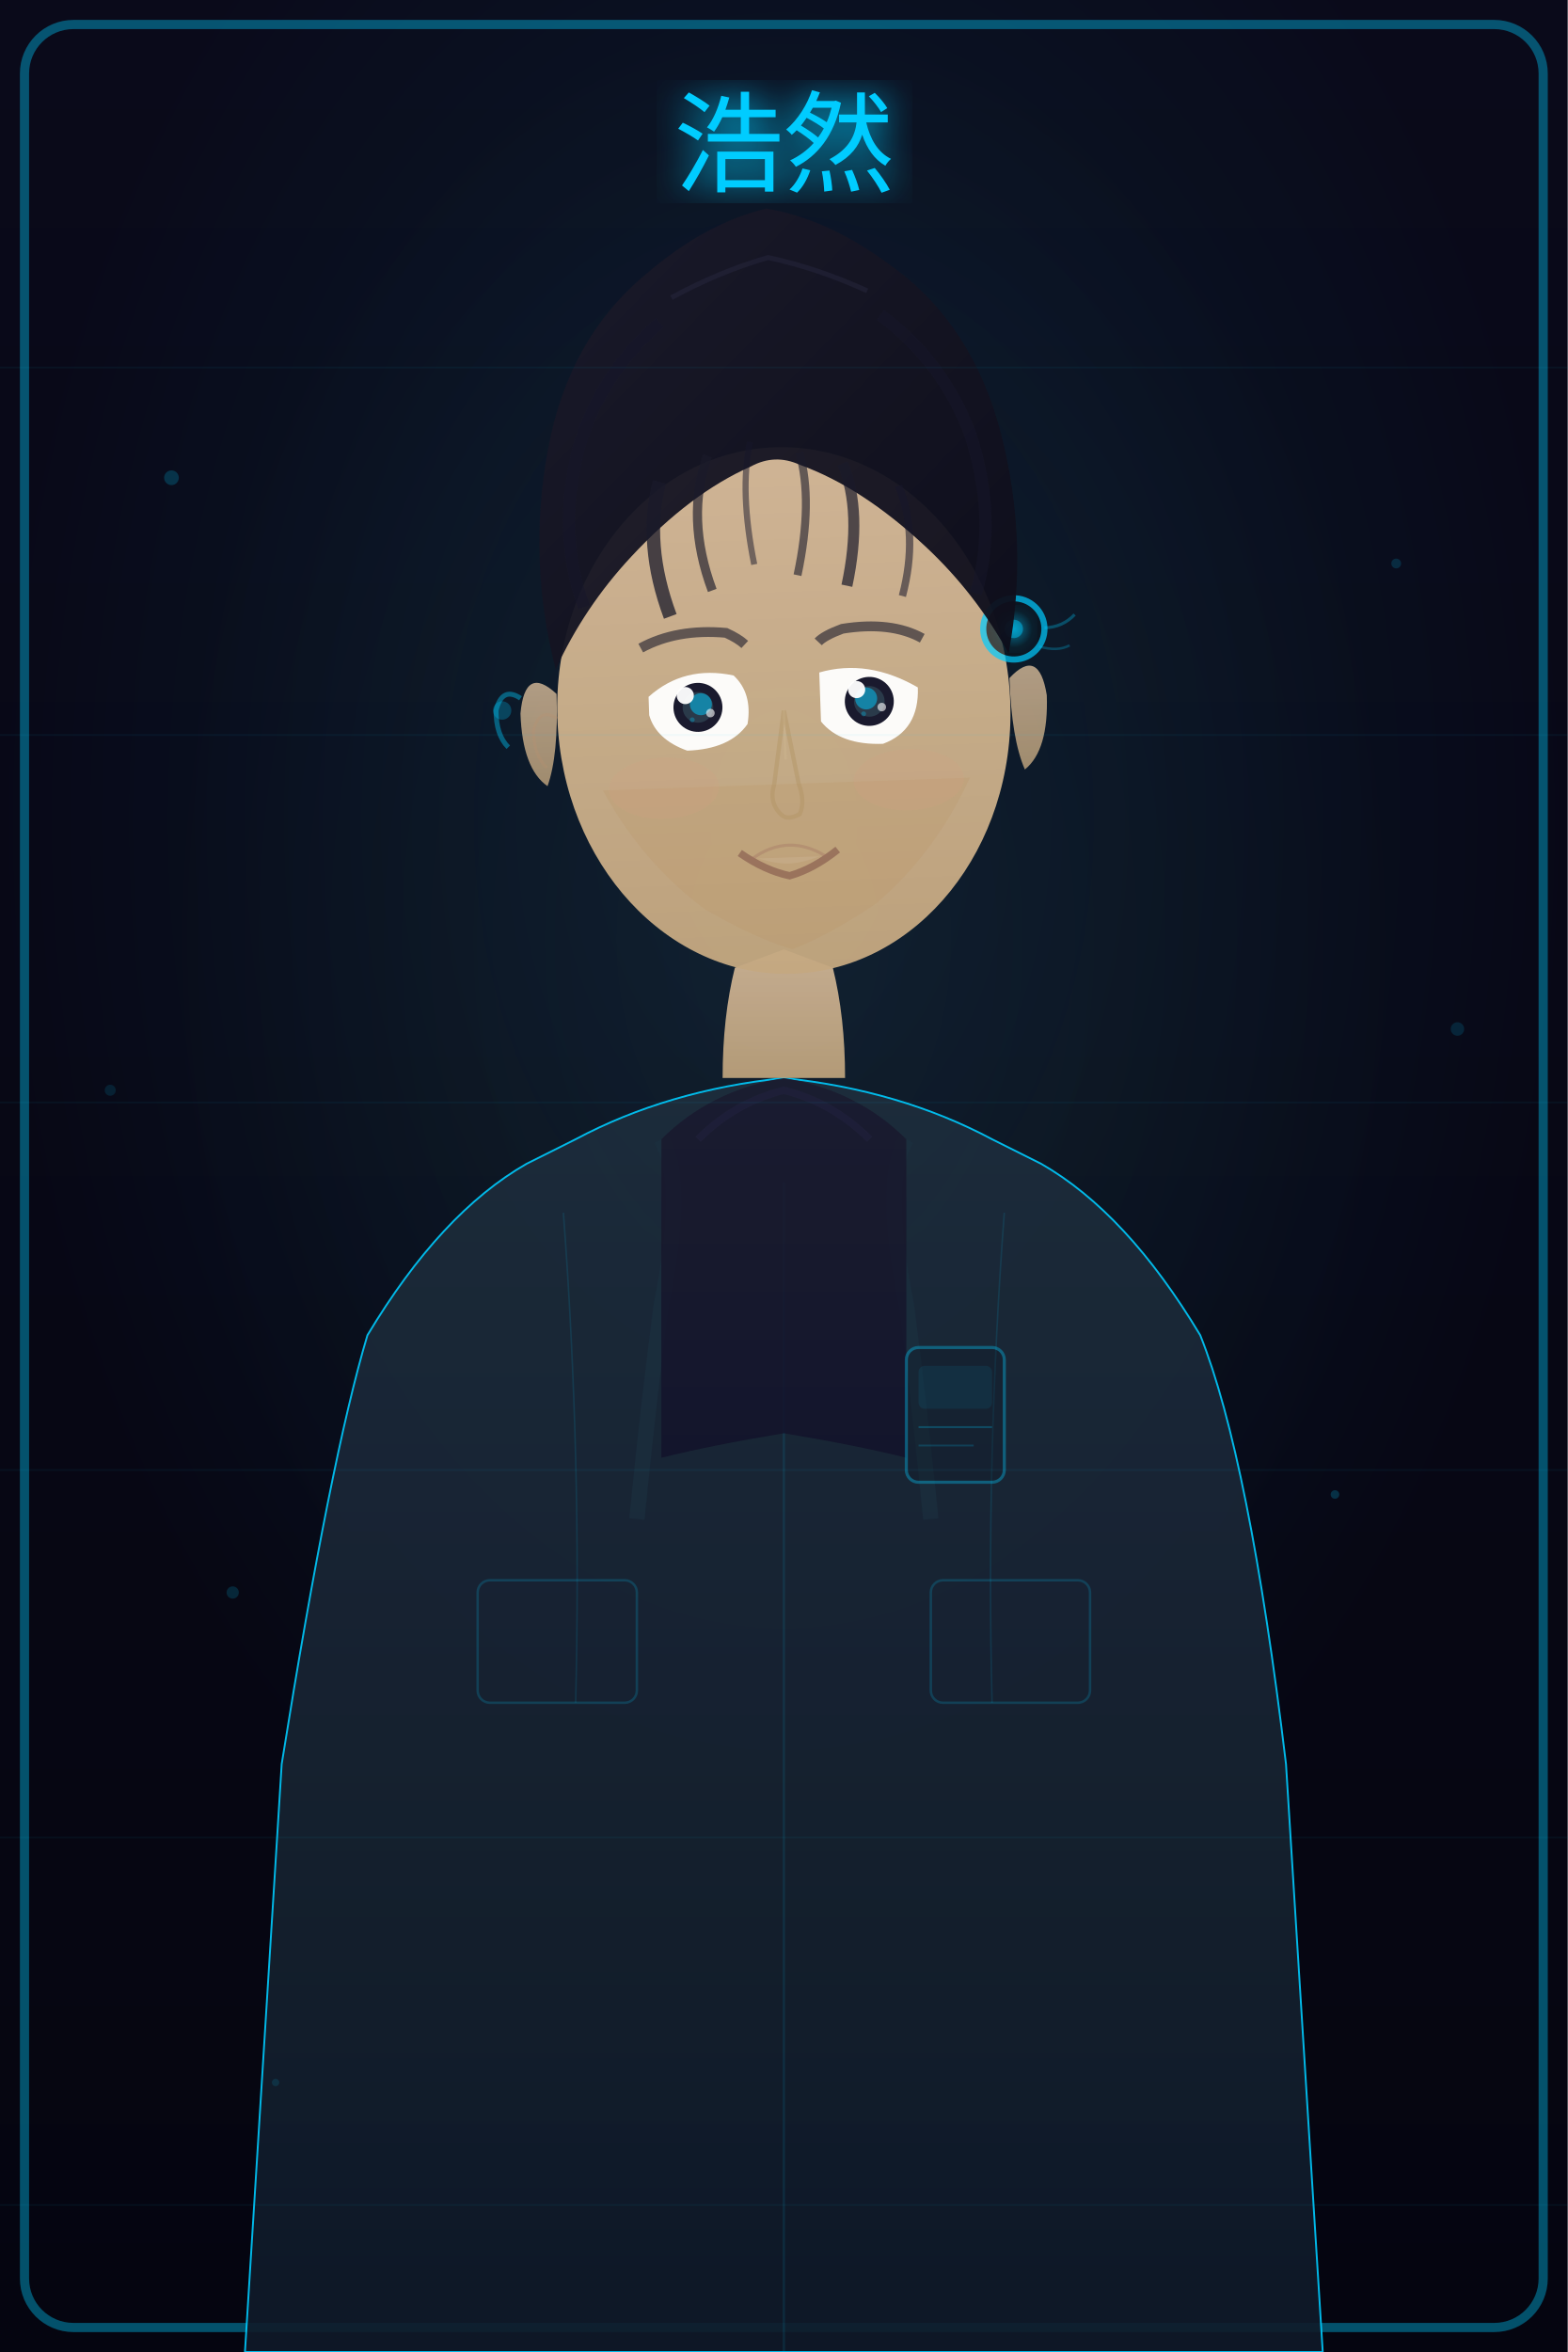
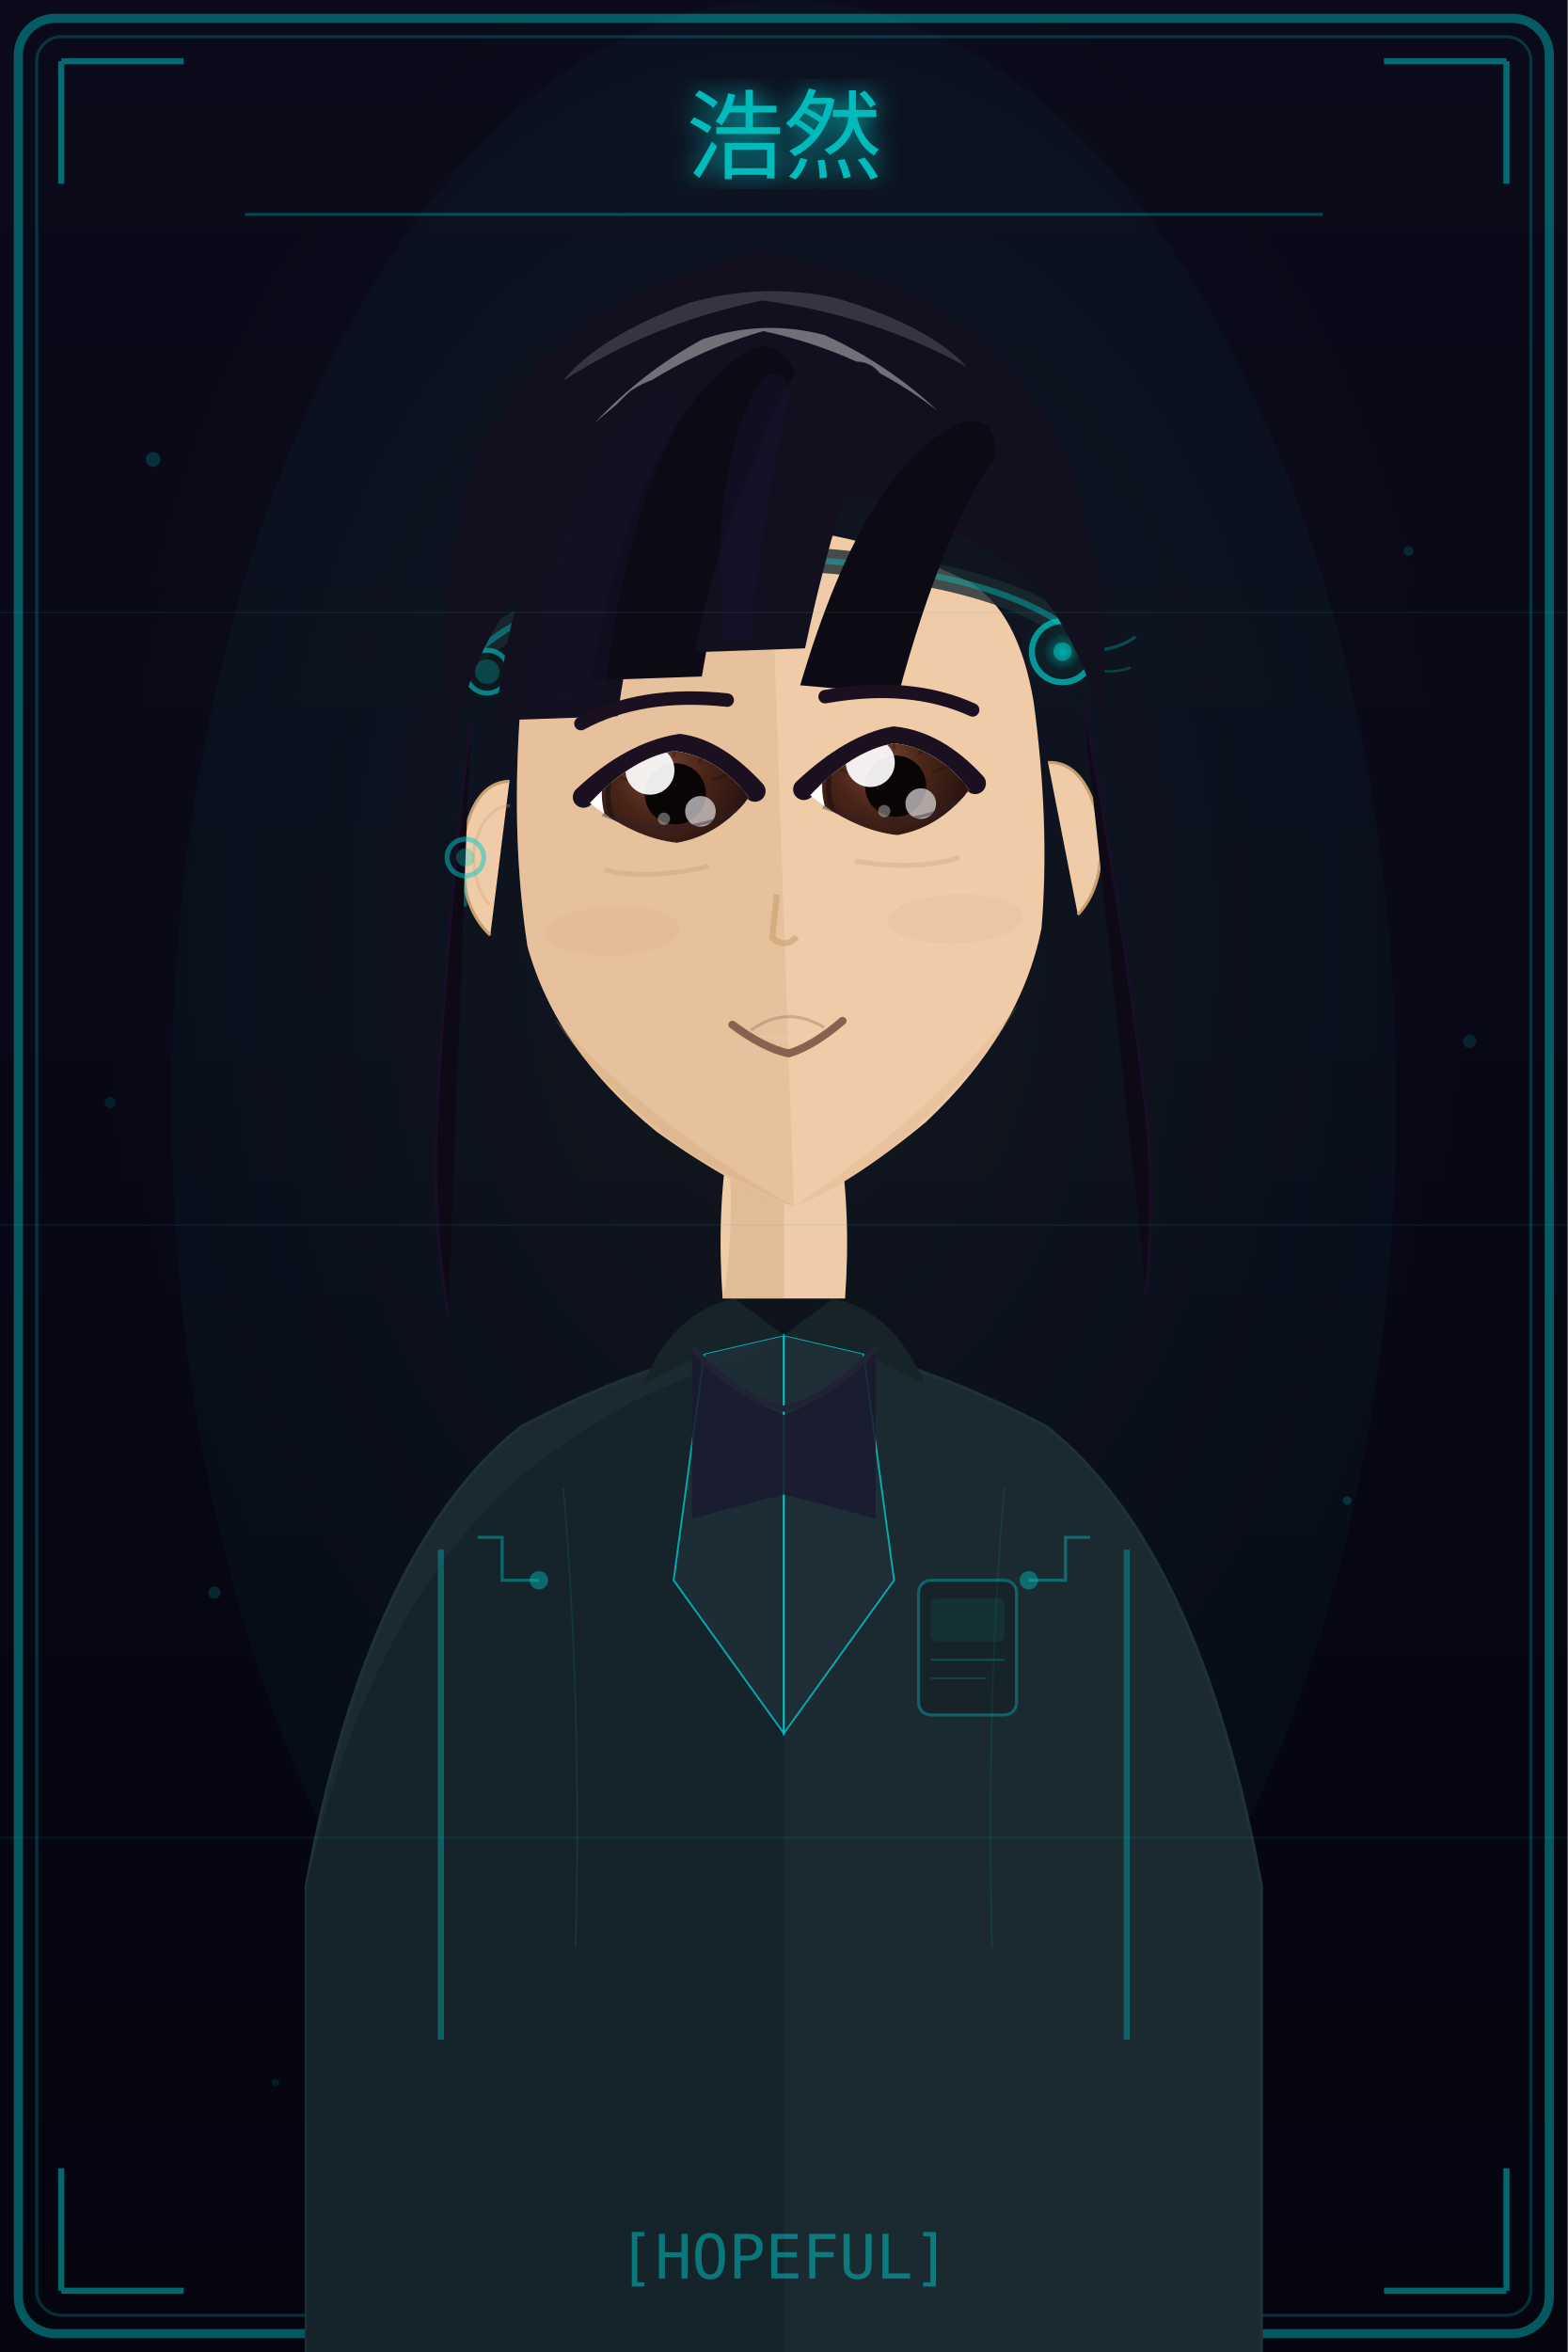
<svg xmlns="http://www.w3.org/2000/svg" width="256" height="384" viewBox="0 0 256 384">
  <defs>
-     <linearGradient id="hh_bg" x1="0" y1="0" x2="0" y2="1">
+     <linearGradient id="bgGrad" x1="0" y1="0" x2="0" y2="1">
      <stop offset="0%" stop-color="#0a0a1a" />
      <stop offset="100%" stop-color="#050510" />
    </linearGradient>
-     <linearGradient id="hh_skin" x1="0" y1="0" x2="0" y2="1">
-       <stop offset="0%" stop-color="#d8bc9a" />
-       <stop offset="100%" stop-color="#c4a880" />
-     </linearGradient>
-     <linearGradient id="hh_shirt" x1="0" y1="0" x2="0" y2="1">
-       <stop offset="0%" stop-color="#1a1a2e" />
-       <stop offset="100%" stop-color="#12122a" />
-     </linearGradient>
-     <linearGradient id="hh_overshirt" x1="0" y1="0" x2="0" y2="1">
-       <stop offset="0%" stop-color="#1e2d3d" />
-       <stop offset="100%" stop-color="#0f1a28" />
-     </linearGradient>
-     <linearGradient id="hh_hair" x1="0" y1="0" x2="1" y2="1">
-       <stop offset="0%" stop-color="#1a1a2a" />
-       <stop offset="100%" stop-color="#0e0e1a" />
-     </linearGradient>
-     <radialGradient id="hh_glow" cx="0.5" cy="0.35" r="0.5">
-       <stop offset="0%" stop-color="#00ccff" stop-opacity="0.1" />
-       <stop offset="100%" stop-color="#00ccff" stop-opacity="0" />
+     <radialGradient id="irisGradL" cx="0.4" cy="0.35" r="0.6">
+       <stop offset="0%" stop-color="#7a4a38" />
+       <stop offset="50%" stop-color="#4a2518" />
+       <stop offset="100%" stop-color="#2a1510" />
    </radialGradient>
-     <radialGradient id="hh_port_glow" cx="0.5" cy="0.5" r="0.5">
-       <stop offset="0%" stop-color="#00ccff" stop-opacity="0.5" />
-       <stop offset="40%" stop-color="#00ccff" stop-opacity="0.25" />
-       <stop offset="100%" stop-color="#00ccff" stop-opacity="0" />
+     <radialGradient id="irisGradR" cx="0.4" cy="0.35" r="0.6">
+       <stop offset="0%" stop-color="#7a4a38" />
+       <stop offset="50%" stop-color="#4a2518" />
+       <stop offset="100%" stop-color="#2a1510" />
    </radialGradient>
-     <radialGradient id="hh_warm" cx="0.5" cy="0.4" r="0.4">
+     <radialGradient id="portGlow" cx="0.5" cy="0.5" r="0.5">
+       <stop offset="0%" stop-color="#00cccc" stop-opacity="0.6" />
+       <stop offset="40%" stop-color="#00cccc" stop-opacity="0.3" />
+       <stop offset="100%" stop-color="#00cccc" stop-opacity="0" />
+     </radialGradient>
+     <radialGradient id="warmGlow" cx="0.5" cy="0.4" r="0.45">
      <stop offset="0%" stop-color="#ffddaa" stop-opacity="0.04" />
      <stop offset="100%" stop-color="#ffddaa" stop-opacity="0" />
    </radialGradient>
-     <filter id="hh_neon">
-       <feGaussianBlur stdDeviation="3" result="blur" />
+     <filter id="glow" x="-50%" y="-50%" width="200%" height="200%">
+       <feGaussianBlur stdDeviation="3" result="b" />
      <feMerge>
-         <feMergeNode in="blur" />
+         <feMergeNode in="b" />
        <feMergeNode in="SourceGraphic" />
      </feMerge>
    </filter>
-     <filter id="hh_soft">
+     <filter id="neonGlow">
      <feGaussianBlur stdDeviation="2" result="blur" />
      <feMerge>
        <feMergeNode in="blur" />
        <feMergeNode in="SourceGraphic" />
      </feMerge>
    </filter>
  </defs>
-   <rect width="256" height="384" fill="url(#hh_bg)" />
-   <rect width="256" height="384" fill="url(#hh_glow)" />
-   <rect width="256" height="384" fill="url(#hh_warm)" />
-   <rect x="4" y="4" width="248" height="376" rx="8" fill="none" stroke="#00ccff" stroke-width="1.5" opacity="0.38" />
-   <text x="128" y="30" font-family="monospace" font-size="18" fill="#00ccff" text-anchor="middle" filter="url(#hh_neon)">浩然</text>
-   <path d="M60,218 Q54,238 46,288 L40,384 H216 L210,288 Q204,238 196,218 Q184,198 170,190 L162,186 Q147,178 128,176 Q109,178 94,186 L86,190 Q72,198 60,218 Z" fill="url(#hh_overshirt)" stroke="#00ccff" stroke-width="0.3" opacity="0.9" />
-   <path d="M108,186 Q112,193 108,213 Q106,228 104,248" fill="none" stroke="#1a3040" stroke-width="2.5" opacity="0.6" />
-   <path d="M148,186 Q144,193 148,213 Q150,228 152,248" fill="none" stroke="#1a3040" stroke-width="2.5" opacity="0.6" />
-   <path d="M92,198 Q95,238 94,278" fill="none" stroke="#00ccff" stroke-width="0.25" opacity="0.12" />
-   <path d="M164,198 Q161,238 162,278" fill="none" stroke="#00ccff" stroke-width="0.25" opacity="0.12" />
-   <line x1="128" y1="193" x2="128" y2="384" stroke="#00ccff" stroke-width="0.4" opacity="0.1" />
-   <rect x="78" y="258" width="26" height="20" rx="2" fill="none" stroke="#00ccff" stroke-width="0.4" opacity="0.18" />
-   <rect x="152" y="258" width="26" height="20" rx="2" fill="none" stroke="#00ccff" stroke-width="0.4" opacity="0.18" />
-   <path d="M108,186 Q116,178 128,176 Q140,178 148,186 L148,238 Q140,236 128,234 Q116,236 108,238 Z" fill="url(#hh_shirt)" opacity="0.85" />
-   <path d="M114,186 Q120,180 128,178 Q136,180 142,186" fill="none" stroke="#222240" stroke-width="1.2" opacity="0.5" />
-   <path d="M118,176 Q118,166 120,158 L128,155 L136,158 Q138,166 138,176" fill="url(#hh_skin)" opacity="0.9" />
-   <g transform="rotate(-2,128,116)">
-     <ellipse cx="128" cy="116" rx="37" ry="43" fill="url(#hh_skin)" opacity="0.95" />
-     <path d="M98,128 Q104,140 114,148 Q122,153 128,155 Q134,153 142,148 Q152,140 158,128" fill="#b89060" opacity="0.2" />
-     <ellipse cx="108" cy="128" rx="9" ry="5" fill="#d4a080" opacity="0.2" />
-     <ellipse cx="148" cy="128" rx="9" ry="5" fill="#d4a080" opacity="0.2" />
-     <path d="M91,112 Q86,107 85,115 Q85,124 89,127 Q91,122 91,112 Z" fill="url(#hh_skin)" opacity="0.8" />
-     <path d="M91,116 Q88,114 87,118 Q87,122 89,124" fill="none" stroke="#b89070" stroke-width="0.5" opacity="0.3" />
-     <path d="M165,112 Q170,107 171,115 Q171,124 167,127 Q165,122 165,112 Z" fill="url(#hh_skin)" opacity="0.8" />
-     <circle cx="166" cy="104" r="5" fill="#0a1520" stroke="#00ccff" stroke-width="1" opacity="0.7" />
-     <circle cx="166" cy="104" r="3" fill="url(#hh_port_glow)" filter="url(#hh_soft)" />
-     <circle cx="166" cy="104" r="1.5" fill="#00ccff" opacity="0.45" />
-     <path d="M171,104 Q174,104 176,102" fill="none" stroke="#00ccff" stroke-width="0.5" opacity="0.3" />
-     <path d="M170,107 Q173,108 175,107" fill="none" stroke="#00ccff" stroke-width="0.4" opacity="0.25" />
-     <path d="M91,108 Q87,90 91,72 Q95,54 108,44 Q118,36 128,34 Q138,36 148,44 Q161,54 165,72 Q169,90 165,108 Q160,98 152,90 Q142,80 132,76 Q128,74 124,76 Q114,80 104,90 Q96,98 91,108 Z" fill="url(#hh_hair)" opacity="0.95" />
-     <path d="M96,98 Q92,86 96,72 Q100,60 110,52" fill="none" stroke="#16162a" stroke-width="2" opacity="0.5" />
-     <path d="M160,98 Q164,86 160,72 Q156,60 146,52" fill="none" stroke="#16162a" stroke-width="2" opacity="0.5" />
-     <path d="M109,78 Q106,88 110,100" fill="none" stroke="#1a1a2a" stroke-width="2.2" opacity="0.75" />
-     <path d="M117,74 Q113,84 117,96" fill="none" stroke="#1a1a2a" stroke-width="1.5" opacity="0.65" />
-     <path d="M124,72 Q122,80 124,92" fill="none" stroke="#16162a" stroke-width="1" opacity="0.5" />
-     <path d="M139,76 Q142,84 139,96" fill="none" stroke="#1a1a2a" stroke-width="1.8" opacity="0.7" />
-     <path d="M148,80 Q151,88 148,98" fill="none" stroke="#16162a" stroke-width="1.2" opacity="0.55" />
-     <path d="M132,74 Q134,82 131,94" fill="none" stroke="#1a1a2a" stroke-width="1.3" opacity="0.6" />
-     <path d="M112,48 Q120,44 128,42 Q136,44 144,48" fill="none" stroke="#2a2a44" stroke-width="0.8" opacity="0.4" />
-     <path d="M106,113 Q112,108 120,110 Q123,113 122,118 Q119,122 112,122 Q107,120 106,116 Z" fill="#ffffff" opacity="0.95" />
-     <circle cx="114" cy="115" r="4" fill="#1a1a2e" />
-     <circle cx="114" cy="115" r="2.5" fill="#2a3a4a" />
-     <circle cx="114.5" cy="114.5" r="1.8" fill="#00ccff" opacity="0.5" />
-     <circle cx="112" cy="113" r="1.4" fill="#ffffff" opacity="0.95" />
-     <circle cx="116" cy="116" r="0.7" fill="#ffffff" opacity="0.6" />
-     <circle cx="113" cy="117" r="0.4" fill="#00ccff" opacity="0.3" />
-     <path d="M134,110 Q142,108 150,113 Q150,120 144,122 Q137,122 134,118 Z" fill="#ffffff" opacity="0.95" />
-     <circle cx="142" cy="115" r="4" fill="#1a1a2e" />
-     <circle cx="142" cy="115" r="2.5" fill="#2a3a4a" />
-     <circle cx="141.5" cy="114.5" r="1.8" fill="#00ccff" opacity="0.5" />
-     <circle cx="140" cy="113" r="1.4" fill="#ffffff" opacity="0.95" />
-     <circle cx="144" cy="116" r="0.7" fill="#ffffff" opacity="0.6" />
-     <circle cx="141" cy="117" r="0.4" fill="#00ccff" opacity="0.3" />
-     <path d="M105,105 Q111,102 119,103 Q121,104 122,105" fill="none" stroke="#1a1a2a" stroke-width="1.6" opacity="0.6" />
-     <path d="M134,105 Q135,104 138,103 Q146,102 151,105" fill="none" stroke="#1a1a2a" stroke-width="1.6" opacity="0.6" />
-     <path d="M128,116 Q127,122 126,128 Q125,131 127,133 Q128,134 130,133 Q131,131 130,128 Q129,122 128,116" fill="none" stroke="#b09060" stroke-width="0.7" opacity="0.4" />
-     <line x1="128" y1="116" x2="128" y2="124" stroke="#dcc8a0" stroke-width="0.4" opacity="0.15" />
-     <path d="M120,139 Q124,142 128,143 Q132,142 136,139" fill="none" stroke="#8a6050" stroke-width="1.2" opacity="0.7" />
-     <path d="M122,140 Q125,138 128,138 Q131,138 134,140" fill="none" stroke="#a07060" stroke-width="0.5" opacity="0.35" />
-     <path d="M123,140 Q126,141 128,141 Q130,141 133,140" fill="#e8e0d0" opacity="0.12" />
+   <rect width="256" height="384" fill="url(#bgGrad)" />
+   <ellipse cx="128" cy="180" rx="100" ry="180" fill="#00cccc" opacity="0.03" />
+   <rect width="256" height="384" fill="url(#warmGlow)" />
+   <rect x="3" y="3" width="250" height="378" rx="6" fill="none" stroke="#00cccc" stroke-width="1.5" opacity="0.42" />
+   <rect x="6" y="6" width="244" height="372" rx="4" fill="none" stroke="#00cccc" stroke-width="0.5" opacity="0.22" />
+   <text x="128" y="28" font-family="monospace" font-size="16" fill="#00cccc" text-anchor="middle" filter="url(#neonGlow)" opacity="0.9">浩然</text>
+   <line x1="40" y1="35" x2="216" y2="35" stroke="#00cccc" stroke-width="0.5" opacity="0.3" />
+   <path d="M10,10 L30,10 M10,10 L10,30" fill="none" stroke="#00cccc" stroke-width="1" opacity="0.5" />
+   <path d="M246,10 L226,10 M246,10 L246,30" fill="none" stroke="#00cccc" stroke-width="1" opacity="0.5" />
+   <path d="M10,374 L30,374 M10,374 L10,354" fill="none" stroke="#00cccc" stroke-width="1" opacity="0.5" />
+   <path d="M246,374 L226,374 M246,374 L246,354" fill="none" stroke="#00cccc" stroke-width="1" opacity="0.5" />
+   <path d="M50,308 Q60,253 85,233 Q100,225 115,221 L128,218 L141,221 Q156,225 171,233 Q196,253 206,308 L206,390 L50,390 Z" fill="#1a2a30" stroke="#1e3038" stroke-width="0.5" />
+   <path d="M50,308 Q60,263 85,241 Q95,233 105,228 L128,218 L128,390 L50,390 Z" fill="#0f1e24" opacity="0.5" />
+   <path d="M115,221 L110,258 L128,283 L128,218 Z" fill="#1e3038" stroke="#00cccc" stroke-width="0.3" opacity="0.8" />
+   <path d="M141,221 L146,258 L128,283 L128,218 Z" fill="#1e3038" stroke="#00cccc" stroke-width="0.3" opacity="0.8" />
+   <path d="M105,226 Q110,214 120,212 L128,218 L115,221 Z" fill="#162428" />
+   <path d="M151,226 Q146,214 136,212 L128,218 L141,221 Z" fill="#162428" />
+   <line x1="72" y1="253" x2="72" y2="333" stroke="#00cccc" stroke-width="1" opacity="0.35" />
+   <line x1="184" y1="253" x2="184" y2="333" stroke="#00cccc" stroke-width="1" opacity="0.35" />
+   <path d="M78,251 L82,251 L82,258 L88,258" fill="none" stroke="#00cccc" stroke-width="0.5" opacity="0.4" />
+   <circle cx="88" cy="258" r="1.5" fill="#00cccc" opacity="0.4" />
+   <path d="M178,251 L174,251 L174,258 L168,258" fill="none" stroke="#00cccc" stroke-width="0.5" opacity="0.4" />
+   <circle cx="168" cy="258" r="1.5" fill="#00cccc" opacity="0.4" />
+   <path d="M92,243 Q95,278 94,318" fill="none" stroke="#00cccc" stroke-width="0.25" opacity="0.12" />
+   <path d="M164,243 Q161,278 162,318" fill="none" stroke="#00cccc" stroke-width="0.25" opacity="0.12" />
+   <path d="M113,220 Q120,228 128,231 Q136,228 143,220 L143,248 Q136,246 128,244 Q120,246 113,248 Z" fill="#1a1a2e" opacity="0.85" />
+   <path d="M113,220 Q120,228 128,230 Q136,228 143,220" fill="none" stroke="#222235" stroke-width="1" />
+   <path d="M118,212 Q117,198 119,186 L137,186 Q139,198 138,212" fill="#f0cba8" />
+   <path d="M118,212 Q120,203 119,186 L128,186 L128,212 Z" fill="#c8a070" opacity="0.35" />
+   <g transform="rotate(-2,128,150)">
+     <path d="M86,116 Q84,136 86,153 Q90,170 106,184 Q119,194 128,197 Q137,194 150,184 Q166,170 170,153 Q172,136 170,116 Q168,101 160,96 Q145,88 128,86 Q111,88 96,96 Q88,101 86,116 Z" fill="#f0cba8" />
+     <path d="M86,116 Q84,136 86,153 Q90,170 106,184 Q117,192 128,197 L128,86 Q111,88 96,96 Q88,101 86,116 Z" fill="#c8a070" opacity="0.22" />
+     <path d="M90,165 Q101,178 116,189 Q123,194 128,197 Q119,194 109,186 Q96,175 90,165 Z" fill="#c8a070" opacity="0.28" />
+     <path d="M166,165 Q155,178 140,189 Q133,194 128,197 Q137,194 147,186 Q160,175 166,165 Z" fill="#c8a070" opacity="0.18" />
+     <path d="M99,141 Q106,143 116,141" fill="none" stroke="#9a7a5a" stroke-width="0.8" opacity="0.18" />
+     <path d="M140,141 Q150,143 157,141" fill="none" stroke="#9a7a5a" stroke-width="0.8" opacity="0.18" />
+     <ellipse cx="100" cy="151" rx="11" ry="4" fill="#d4a080" opacity="0.15" />
+     <ellipse cx="156" cy="151" rx="11" ry="4" fill="#d4a080" opacity="0.15" />
+     <path d="M84,126 Q78,126 76,136 Q75,146 80,151" fill="#f0cba8" stroke="#c8a070" stroke-width="0.5" />
+     <path d="M84,130 Q80,130 78,136 Q77,142 80,146" fill="none" stroke="#c8a070" stroke-width="0.5" opacity="0.3" />
+     <path d="M172,126 Q178,126 180,136 Q181,146 176,151" fill="#f0cba8" stroke="#c8a070" stroke-width="0.5" />
+     <path d="M78,106 Q90,94 128,91 Q166,94 178,106" fill="none" stroke="#1a2a30" stroke-width="4" opacity="0.8" />
+     <path d="M78,106 Q90,94 128,91 Q166,94 178,106" fill="none" stroke="#00cccc" stroke-width="1" opacity="0.4" />
+     <circle cx="175" cy="108" r="5" fill="#0a1a1e" stroke="#00cccc" stroke-width="1" opacity="0.7" />
+     <circle cx="175" cy="108" r="3" fill="url(#portGlow)" filter="url(#glow)" />
+     <circle cx="175" cy="108" r="1.5" fill="#00cccc" opacity="0.5" />
+     <path d="M180,108 Q184,108 187,106" fill="none" stroke="#00cccc" stroke-width="0.5" opacity="0.3" />
+     <path d="M179,111 Q183,112 186,111" fill="none" stroke="#00cccc" stroke-width="0.4" opacity="0.25" />
+     <circle cx="81" cy="108" r="3.5" fill="#0a1a1e" stroke="#00cccc" stroke-width="0.8" opacity="0.6" />
+     <circle cx="81" cy="108" r="2" fill="#00cccc" opacity="0.25" />
+     <path d="M75,120 Q72,96 80,74 Q90,54 110,46 Q125,41 128,41 Q131,41 146,46 Q166,54 176,74 Q184,96 181,120 Q178,106 170,96 Q158,86 145,82 Q128,79 111,82 Q98,86 86,96 Q78,106 75,120 Z" fill="#12101e" />
+     <path d="M95,61 Q110,52 128,49 Q146,52 161,61 Q155,54 140,49 Q128,46 116,49 Q101,54 95,61 Z" fill="white" opacity="0.15" />
+     <path d="M100,68 Q112,58 128,54 Q144,58 156,68 Q148,60 138,55 Q128,52 118,55 Q108,60 100,68 Z" fill="white" opacity="0.4" />
+     <path d="M82,116 Q88,78 106,63 Q114,58 118,66 Q108,83 102,116 Z" fill="#12101e" />
+     <path d="M98,110 Q106,70 124,58 Q130,54 133,61 Q123,76 116,110 Z" fill="#0d0a15" />
+     <path d="M115,106 Q124,68 140,60 Q146,58 148,64 Q140,78 133,106 Z" fill="#12101e" />
+     <path d="M132,112 Q144,76 160,70 Q166,69 165,76 Q156,88 148,114 Z" fill="#0d0a15" />
+     <path d="M120,104 Q118,80 126,64 Q130,58 132,64 Q128,78 124,104 Z" fill="#15102a" opacity="0.65" />
+     <path d="M88,113 Q92,80 108,66 Q112,62 114,68 Q104,84 100,113 Z" fill="#15102a" opacity="0.5" />
+     <path d="M78,116 Q73,148 70,183 Q69,198 71,213" fill="#0d0a15" stroke="#1a0d28" stroke-width="0.5" />
+     <path d="M178,116 Q183,148 186,183 Q187,198 185,213" fill="#0d0a15" stroke="#1a0d28" stroke-width="0.5" />
+     <path d="M96,129 Q104,122 112,121 Q118,122 124,129" fill="none" stroke="#1a1020" stroke-width="3.5" stroke-linecap="round" />
+     <path d="M97,130 Q104,123 111,122 Q118,123 123,130 Q118,136 111,137 Q104,136 97,130 Z" fill="white" />
+     <clipPath id="eyeClipL">
+       <path d="M97,130 Q104,123 111,122 Q118,123 123,130 Q118,136 111,137 Q104,136 97,130 Z" />
+     </clipPath>
+     <circle cx="111" cy="129" r="12" fill="url(#irisGradL)" clip-path="url(#eyeClipL)" />
+     <circle cx="111" cy="129" r="11" fill="none" stroke="#2a1510" stroke-width="0.8" clip-path="url(#eyeClipL)" />
+     <line x1="111" y1="119" x2="111" y2="123" stroke="#1a0a05" stroke-width="0.5" opacity="0.3" clip-path="url(#eyeClipL)" />
+     <line x1="117" y1="121" x2="115" y2="124" stroke="#1a0a05" stroke-width="0.5" opacity="0.3" clip-path="url(#eyeClipL)" />
+     <line x1="105" y1="121" x2="107" y2="124" stroke="#1a0a05" stroke-width="0.5" opacity="0.3" clip-path="url(#eyeClipL)" />
+     <line x1="120" y1="126" x2="117" y2="127" stroke="#1a0a05" stroke-width="0.5" opacity="0.3" clip-path="url(#eyeClipL)" />
+     <line x1="102" y1="126" x2="105" y2="127" stroke="#1a0a05" stroke-width="0.5" opacity="0.3" clip-path="url(#eyeClipL)" />
+     <circle cx="111" cy="129" r="5" fill="#0a0505" clip-path="url(#eyeClipL)" />
+     <circle cx="107" cy="125" r="4" fill="white" opacity="0.92" clip-path="url(#eyeClipL)" />
+     <circle cx="115" cy="132" r="2.5" fill="white" opacity="0.6" clip-path="url(#eyeClipL)" />
+     <circle cx="109" cy="133" r="1" fill="white" opacity="0.35" clip-path="url(#eyeClipL)" />
+     <path d="M99,132 Q111,137 121,132" fill="none" stroke="#2a2035" stroke-width="0.5" opacity="0.4" />
+     <path d="M132,129 Q140,122 147,121 Q154,122 160,129" fill="none" stroke="#1a1020" stroke-width="3.5" stroke-linecap="round" />
+     <path d="M133,130 Q140,123 147,122 Q154,123 159,130 Q154,136 147,137 Q140,136 133,130 Z" fill="white" />
+     <clipPath id="eyeClipR">
+       <path d="M133,130 Q140,123 147,122 Q154,123 159,130 Q154,136 147,137 Q140,136 133,130 Z" />
+     </clipPath>
+     <circle cx="147" cy="129" r="12" fill="url(#irisGradR)" clip-path="url(#eyeClipR)" />
+     <circle cx="147" cy="129" r="11" fill="none" stroke="#2a1510" stroke-width="0.8" clip-path="url(#eyeClipR)" />
+     <line x1="147" y1="119" x2="147" y2="123" stroke="#1a0a05" stroke-width="0.5" opacity="0.3" clip-path="url(#eyeClipR)" />
+     <line x1="153" y1="121" x2="151" y2="124" stroke="#1a0a05" stroke-width="0.5" opacity="0.3" clip-path="url(#eyeClipR)" />
+     <line x1="141" y1="121" x2="143" y2="124" stroke="#1a0a05" stroke-width="0.5" opacity="0.3" clip-path="url(#eyeClipR)" />
+     <line x1="156" y1="126" x2="153" y2="127" stroke="#1a0a05" stroke-width="0.5" opacity="0.3" clip-path="url(#eyeClipR)" />
+     <line x1="138" y1="126" x2="141" y2="127" stroke="#1a0a05" stroke-width="0.5" opacity="0.3" clip-path="url(#eyeClipR)" />
+     <circle cx="147" cy="129" r="5" fill="#0a0505" clip-path="url(#eyeClipR)" />
+     <circle cx="143" cy="125" r="4" fill="white" opacity="0.92" clip-path="url(#eyeClipR)" />
+     <circle cx="151" cy="132" r="2.5" fill="white" opacity="0.6" clip-path="url(#eyeClipR)" />
+     <circle cx="145" cy="133" r="1" fill="white" opacity="0.35" clip-path="url(#eyeClipR)" />
+     <path d="M135,132 Q147,137 157,132" fill="none" stroke="#2a2035" stroke-width="0.5" opacity="0.4" />
+     <path d="M96,117 Q106,112 120,114" fill="none" stroke="#1a1020" stroke-width="2.2" stroke-linecap="round" />
+     <path d="M136,114 Q150,112 160,117" fill="none" stroke="#1a1020" stroke-width="2.2" stroke-linecap="round" />
+     <path d="M127,146 L126,153 Q128,155 130,153" fill="none" stroke="#c8a070" stroke-width="1" opacity="0.6" />
+     <line x1="128" y1="146" x2="128" y2="150" stroke="#e0d0b0" stroke-width="0.4" opacity="0.15" />
+     <path d="M119,167 Q124,171 128,172 Q132,171 137,167" fill="none" stroke="#8a6050" stroke-width="1.3" stroke-linecap="round" />
+     <path d="M122,168 Q125,166 128,166 Q131,166 134,168" fill="none" stroke="#a07060" stroke-width="0.5" opacity="0.4" />
+     <path d="M123,169 Q126,170 128,170 Q130,170 133,169" fill="#e8e0d0" opacity="0.12" />
  </g>
-   <path d="M85,114 Q82,112 81,116 Q81,120 83,122" fill="none" stroke="#00ccff" stroke-width="0.8" opacity="0.4" />
-   <circle cx="82" cy="116" r="1.5" fill="#00ccff" opacity="0.25" />
-   <rect x="148" y="220" width="16" height="22" rx="2" fill="#0d1a28" stroke="#00ccff" stroke-width="0.5" opacity="0.35" />
-   <rect x="150" y="223" width="12" height="7" rx="1" fill="#00ccff" opacity="0.08" />
-   <line x1="150" y1="233" x2="162" y2="233" stroke="#00ccff" stroke-width="0.3" opacity="0.25" />
-   <line x1="150" y1="236" x2="159" y2="236" stroke="#00ccff" stroke-width="0.3" opacity="0.18" />
-   <circle cx="28" cy="78" r="1.2" fill="#00ccff" opacity="0.2" />
-   <circle cx="228" cy="92" r="0.8" fill="#00ccff" opacity="0.16" />
-   <circle cx="38" cy="260" r="1" fill="#00ccff" opacity="0.16" />
-   <circle cx="218" cy="244" r="0.7" fill="#00ccff" opacity="0.2" />
-   <circle cx="18" cy="178" r="0.9" fill="#00ccff" opacity="0.12" />
-   <circle cx="238" cy="168" r="1.1" fill="#00ccff" opacity="0.14" />
-   <circle cx="45" cy="340" r="0.6" fill="#00ccff" opacity="0.12" />
-   <line x1="0" y1="60" x2="256" y2="60" stroke="#00ccff" stroke-width="0.3" opacity="0.05" />
-   <line x1="0" y1="120" x2="256" y2="120" stroke="#00ccff" stroke-width="0.3" opacity="0.05" />
-   <line x1="0" y1="180" x2="256" y2="180" stroke="#00ccff" stroke-width="0.3" opacity="0.05" />
-   <line x1="0" y1="240" x2="256" y2="240" stroke="#00ccff" stroke-width="0.3" opacity="0.05" />
-   <line x1="0" y1="300" x2="256" y2="300" stroke="#00ccff" stroke-width="0.3" opacity="0.05" />
-   <line x1="0" y1="360" x2="256" y2="360" stroke="#00ccff" stroke-width="0.3" opacity="0.05" />
+   <circle cx="76" cy="140" r="3" fill="none" stroke="#00cccc" stroke-width="0.8" opacity="0.5" />
+   <circle cx="76" cy="140" r="1.5" fill="#00cccc" opacity="0.3" />
+   <path d="M76,143 L76,148" stroke="#00cccc" stroke-width="0.5" opacity="0.4" />
+   <rect x="150" y="258" width="16" height="22" rx="2" fill="#0d1a1e" stroke="#00cccc" stroke-width="0.5" opacity="0.35" />
+   <rect x="152" y="261" width="12" height="7" rx="1" fill="#00cccc" opacity="0.08" />
+   <line x1="152" y1="271" x2="164" y2="271" stroke="#00cccc" stroke-width="0.3" opacity="0.25" />
+   <line x1="152" y1="274" x2="161" y2="274" stroke="#00cccc" stroke-width="0.3" opacity="0.18" />
+   <line x1="0" y1="100" x2="256" y2="100" stroke="#00cccc" stroke-width="0.3" opacity="0.08" />
+   <line x1="0" y1="200" x2="256" y2="200" stroke="#00cccc" stroke-width="0.3" opacity="0.08" />
+   <line x1="0" y1="300" x2="256" y2="300" stroke="#00cccc" stroke-width="0.3" opacity="0.08" />
+   <circle cx="25" cy="75" r="1.2" fill="#00cccc" opacity="0.20" />
+   <circle cx="230" cy="90" r="0.8" fill="#00cccc" opacity="0.16" />
+   <circle cx="35" cy="260" r="1" fill="#00cccc" opacity="0.16" />
+   <circle cx="220" cy="245" r="0.7" fill="#00cccc" opacity="0.20" />
+   <circle cx="18" cy="180" r="0.9" fill="#00cccc" opacity="0.12" />
+   <circle cx="240" cy="170" r="1.1" fill="#00cccc" opacity="0.14" />
+   <circle cx="45" cy="340" r="0.6" fill="#00cccc" opacity="0.12" />
+   <text x="128" y="372" font-family="monospace" font-size="10" fill="#00cccc" text-anchor="middle" opacity="0.5">[HOPEFUL]</text>
</svg>
